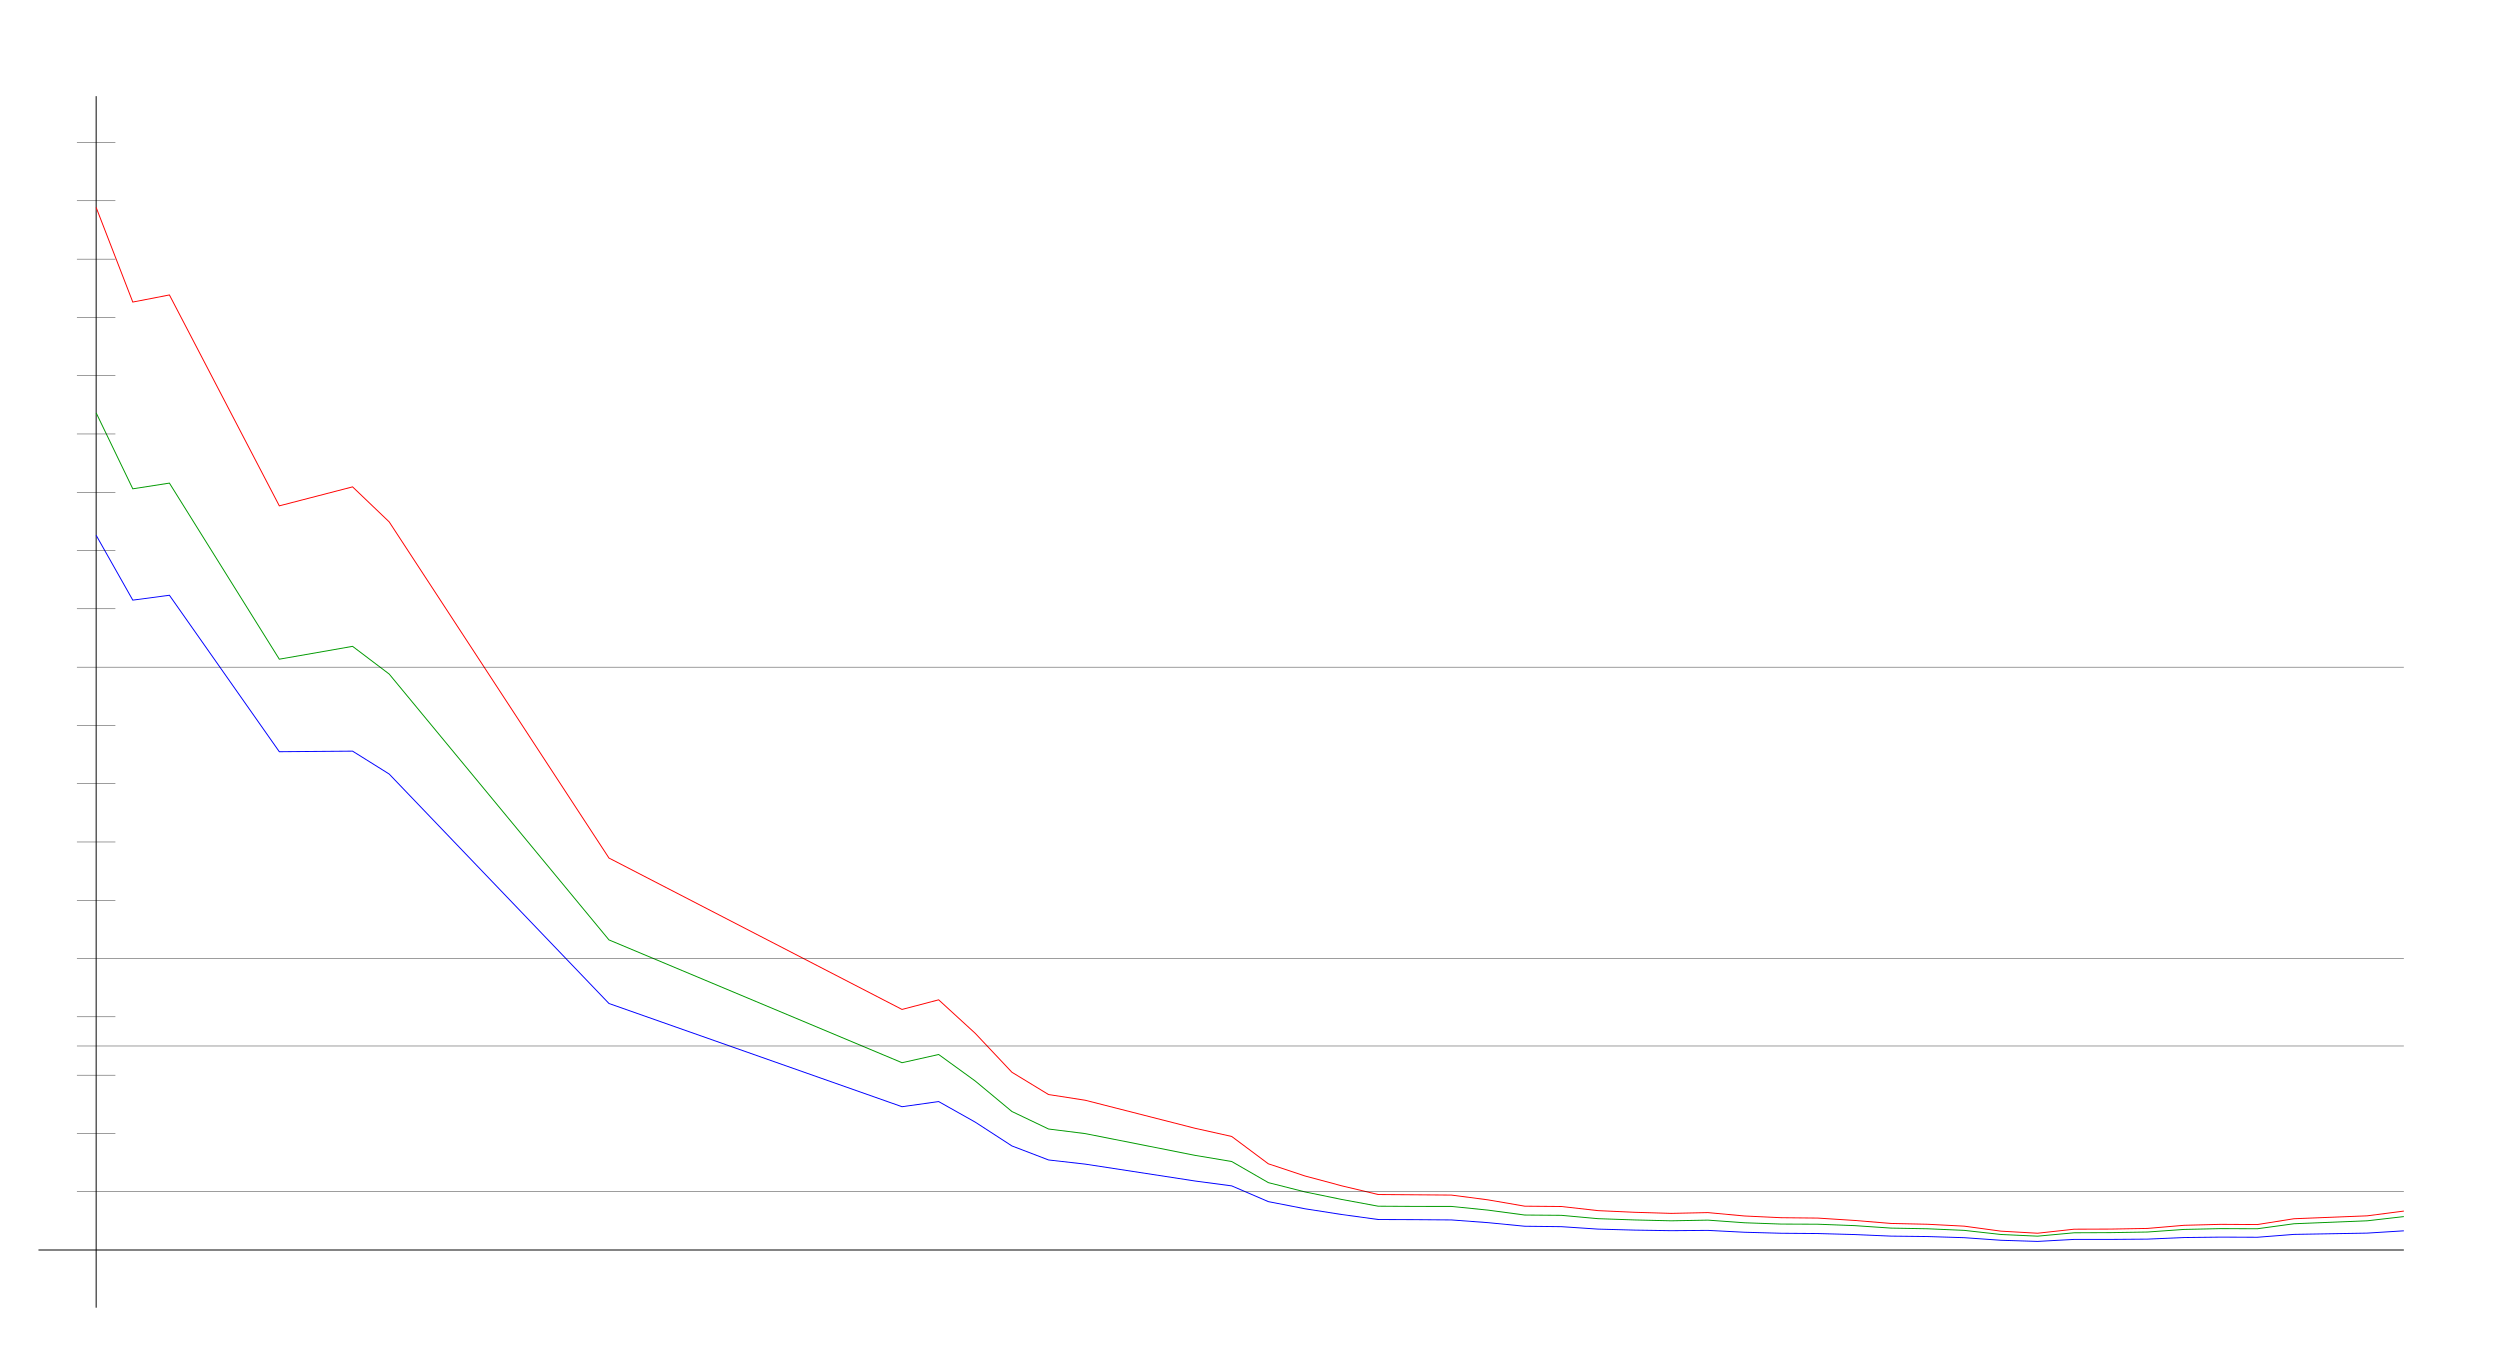
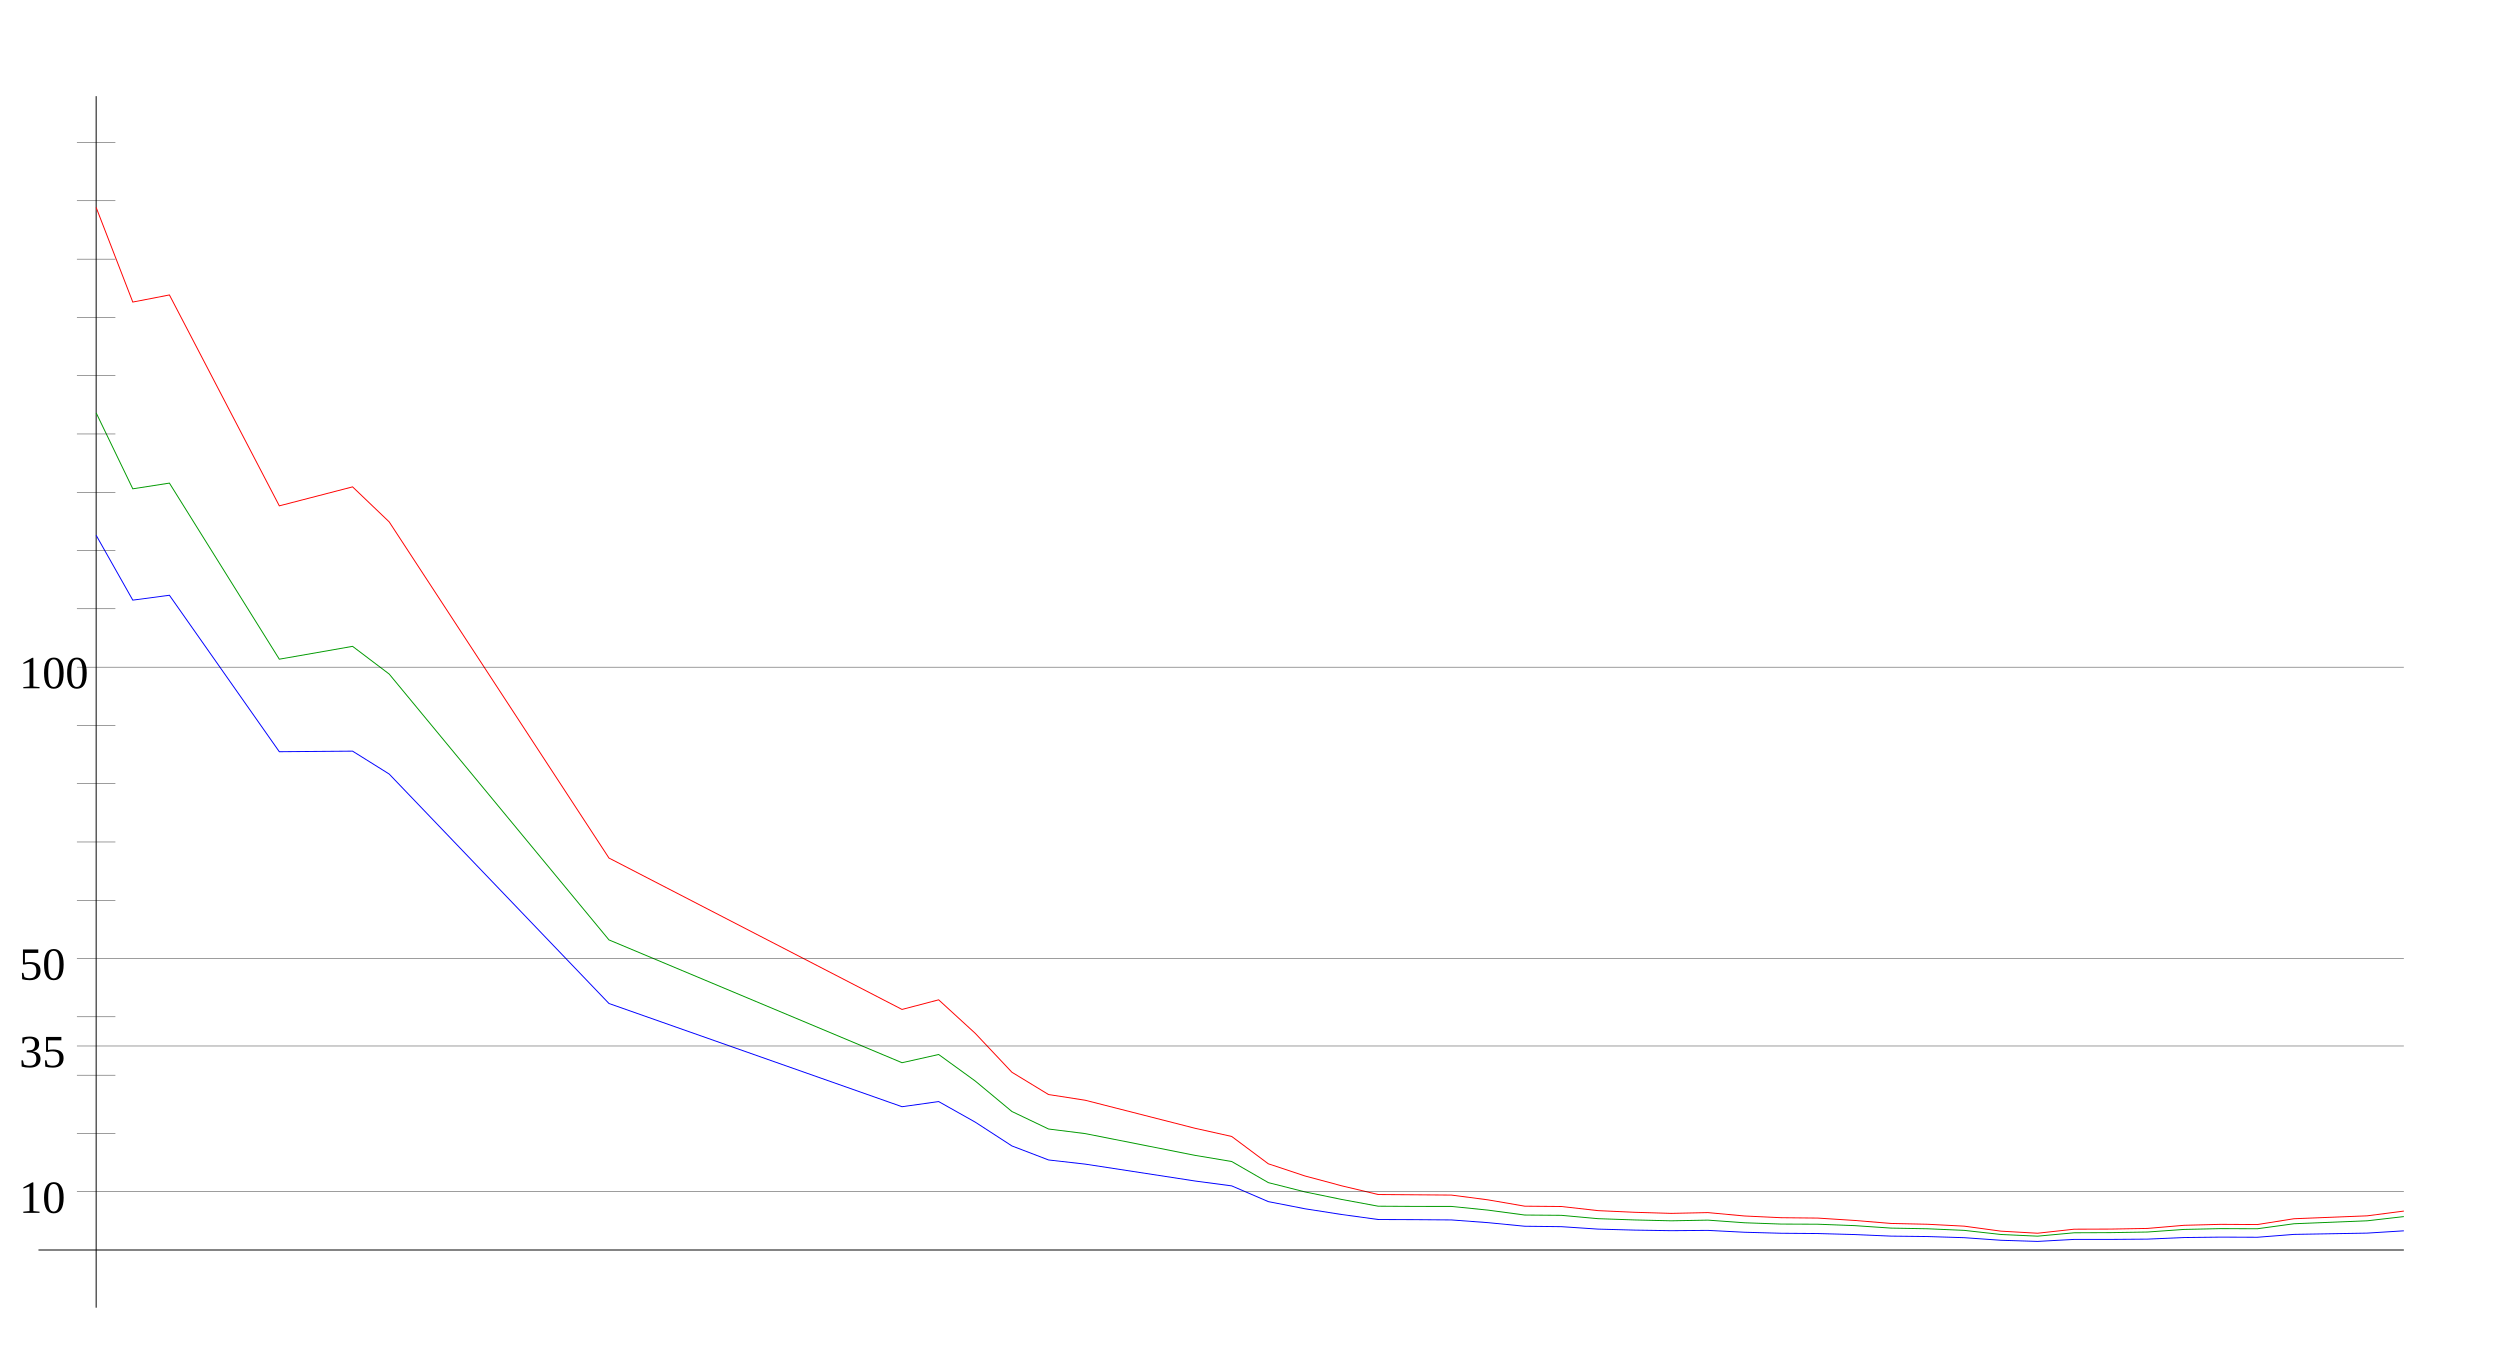
<svg xmlns="http://www.w3.org/2000/svg" width="650" height="350" version="1.1" id="sparkleline_DE-SN">
  <g id="layer1">
    <path style="fill:none;stroke:#000000;stroke-width:0.25px;" d="M 25,340 25,25" id="vertical_axis" />
    <path style="fill:none;stroke:#000000;stroke-width:0.25px;" d="M 10,325 625,325" id="horizontal_axis" />
-     <path style="fill:none;stroke:#0000ff;stroke-width:0.25px;" d="M 25.0,139.174 34.524,156.033 44.048,154.768 72.619,195.446 91.667,195.297 101.19,201.252 158.333,260.912 234.524,287.745 244.048,286.406 253.571,291.765 263.095,297.943 272.619,301.59 282.143,302.67 310.714,307.061 320.238,308.327 329.762,312.421 339.286,314.281 348.81,315.77 358.333,317.073 367.857,317.11 377.381,317.184 386.905,317.891 396.429,318.822 405.952,318.934 415.476,319.566 425.0,319.827 434.524,319.976 444.048,319.901 453.571,320.385 463.095,320.646 472.619,320.72 482.143,320.981 491.667,321.39 501.19,321.502 510.714,321.799 520.238,322.469 529.762,322.767 539.286,322.246 548.81,322.246 558.333,322.171 567.857,321.762 577.381,321.65 586.905,321.688 596.429,320.943 615.476,320.608 625.0,320.013" id="cases7_100k" />
-     <path style="fill:none;stroke:#009900;stroke-width:0.25px;" d="M 25.0,107.342 34.524,127.09 44.048,125.607 72.619,171.389 91.667,168.049 101.19,175.255 158.333,244.377 234.524,276.305 244.048,274.168 253.571,281.073 263.095,288.992 272.619,293.542 282.143,294.735 310.714,300.395 320.238,301.993 329.762,307.481 339.286,309.897 348.81,311.852 358.333,313.613 367.857,313.667 377.381,313.675 386.905,314.635 396.429,315.909 405.952,315.985 415.476,316.854 425.0,317.185 434.524,317.41 444.048,317.233 453.571,317.919 463.095,318.257 472.619,318.297 482.143,318.659 491.667,319.305 501.19,319.481 510.714,319.898 520.238,320.965 529.762,321.403 539.286,320.523 548.81,320.484 558.333,320.327 567.857,319.651 577.381,319.44 586.905,319.476 596.429,318.176 615.476,317.408 625.0,316.312" id="cases7_100k_nofullvac" />
-     <path style="fill:none;stroke:#ff0000;stroke-width:0.25px;" d="M 25.0,53.94 34.524,78.532 44.048,76.686 72.619,131.518 91.667,126.584 101.19,135.693 158.333,223.094 234.524,262.454 244.048,259.954 253.571,268.677 263.095,278.785 272.619,284.584 282.143,286.061 310.714,293.355 320.238,295.479 329.762,302.588 339.286,305.752 348.81,308.307 358.333,310.577 367.857,310.645 377.381,310.722 386.905,311.967 396.429,313.607 405.952,313.692 415.476,314.764 425.0,315.196 434.524,315.478 444.048,315.275 453.571,316.155 463.095,316.603 472.619,316.701 482.143,317.312 491.667,318.095 501.19,318.308 510.714,318.803 520.238,320.1 529.762,320.64 539.286,319.59 548.81,319.56 558.333,319.391 567.857,318.579 577.381,318.329 586.905,318.384 596.429,316.872 615.476,316.116 625.0,314.879" id="cases7_100k_novac" />
+     <path style="fill:none;stroke:#0000ff;stroke-width:0.25px;" d="M 25.0,139.174  34.524,156.033 44.048,154.768 72.619,195.446 91.667,195.297 101.19,201.252 158.333,260.912 234.524,287.745 244.048,286.406 253.571,291.765 263.095,297.943  272.619,301.59 282.143,302.67 310.714,307.061 320.238,308.327 329.762,312.421 339.286,314.281 348.81,315.77 358.333,317.073 367.857,317.11 377.381,317.184  386.905,317.891 396.429,318.822 405.952,318.934 415.476,319.566 425.0,319.827 434.524,319.976 444.048,319.901 453.571,320.385 463.095,320.646 472.619,320.72  482.143,320.981 491.667,321.39 501.19,321.502 510.714,321.799 520.238,322.469 529.762,322.767 539.286,322.246 548.81,322.246 558.333,322.171 567.857,321.762  577.381,321.65 586.905,321.688 596.429,320.943 615.476,320.608 625.0,320.013" id="cases7_100k" />
+     <path style="fill:none;stroke:#009900;stroke-width:0.25px;" d="M 25.0,107.342  34.524,127.09 44.048,125.607 72.619,171.389 91.667,168.049 101.19,175.255 158.333,244.377 234.524,276.305 244.048,274.168 253.571,281.073 263.095,288.992  272.619,293.542 282.143,294.735 310.714,300.395 320.238,301.993 329.762,307.481 339.286,309.897 348.81,311.852 358.333,313.613 367.857,313.667 377.381,313.675  386.905,314.635 396.429,315.909 405.952,315.985 415.476,316.854 425.0,317.185 434.524,317.41 444.048,317.233 453.571,317.919 463.095,318.257 472.619,318.297  482.143,318.659 491.667,319.305 501.19,319.481 510.714,319.898 520.238,320.965 529.762,321.403 539.286,320.523 548.81,320.484 558.333,320.327 567.857,319.651  577.381,319.44 586.905,319.476 596.429,318.176 615.476,317.408 625.0,316.312" id="cases7_100k_nofullvac" />
+     <path style="fill:none;stroke:#ff0000;stroke-width:0.25px;" d="M 25.0,53.94  34.524,78.532 44.048,76.686 72.619,131.518 91.667,126.584 101.19,135.693 158.333,223.094 234.524,262.454 244.048,259.954 253.571,268.677 263.095,278.785  272.619,284.584 282.143,286.061 310.714,293.355 320.238,295.479 329.762,302.588 339.286,305.752 348.81,308.307 358.333,310.577 367.857,310.645 377.381,310.722  386.905,311.967 396.429,313.607 405.952,313.692 415.476,314.764 425.0,315.196 434.524,315.478 444.048,315.275 453.571,316.155 463.095,316.603 472.619,316.701  482.143,317.312 491.667,318.095 501.19,318.308 510.714,318.803 520.238,320.1 529.762,320.64 539.286,319.59 548.81,319.56 558.333,319.391 567.857,318.579  577.381,318.329 586.905,318.384 596.429,316.872 615.476,316.116 625.0,314.879" id="cases7_100k_novac" />
    <path style="fill:none;stroke:#000000;stroke-width:0.1px;" d="M 20,309.845 625,309.845" id="yaxis_10" />
+     <text xml:space="preserve" style="font-size:12px" x="5" y="315.345" id="hline_caption10">
+       <tspan id="hline_caption_10" x="5" y="315.345">10</tspan>
+     </text>
    <path style="fill:none;stroke:#000000;stroke-width:0.1px;" d="M 20,294.69 30,294.69" id="yaxis_20" />
    <path style="fill:none;stroke:#000000;stroke-width:0.1px;" d="M 20,279.536 30,279.536" id="yaxis_30" />
    <path style="fill:none;stroke:#000000;stroke-width:0.1px;" d="M 20,271.958 625,271.958" id="yaxis_35" />
+     <text xml:space="preserve" style="font-size:12px" x="5" y="277.458" id="hline_caption35">
+       <tspan id="hline_caption_35" x="5" y="277.458">35</tspan>
+     </text>
    <path style="fill:none;stroke:#000000;stroke-width:0.1px;" d="M 20,264.381 30,264.381" id="yaxis_40" />
    <path style="fill:none;stroke:#000000;stroke-width:0.1px;" d="M 20,249.226 625,249.226" id="yaxis_50" />
+     <text xml:space="preserve" style="font-size:12px" x="5" y="254.726" id="hline_caption50">
+       <tspan id="hline_caption_50" x="5" y="254.726">50</tspan>
+     </text>
    <path style="fill:none;stroke:#000000;stroke-width:0.1px;" d="M 20,234.071 30,234.071" id="yaxis_60" />
    <path style="fill:none;stroke:#000000;stroke-width:0.1px;" d="M 20,218.916 30,218.916" id="yaxis_70" />
    <path style="fill:none;stroke:#000000;stroke-width:0.1px;" d="M 20,203.762 30,203.762" id="yaxis_80" />
    <path style="fill:none;stroke:#000000;stroke-width:0.1px;" d="M 20,188.607 30,188.607" id="yaxis_90" />
    <path style="fill:none;stroke:#000000;stroke-width:0.1px;" d="M 20,173.452 625,173.452" id="yaxis_100" />
+     <text xml:space="preserve" style="font-size:12px" x="5" y="178.952" id="hline_caption100">
+       <tspan id="hline_caption_100" x="5" y="178.952">100</tspan>
+     </text>
    <path style="fill:none;stroke:#000000;stroke-width:0.1px;" d="M 20,158.297 30,158.297" id="yaxis_110" />
    <path style="fill:none;stroke:#000000;stroke-width:0.1px;" d="M 20,143.142 30,143.142" id="yaxis_120" />
    <path style="fill:none;stroke:#000000;stroke-width:0.1px;" d="M 20,127.988 30,127.988" id="yaxis_130" />
    <path style="fill:none;stroke:#000000;stroke-width:0.1px;" d="M 20,112.833 30,112.833" id="yaxis_140" />
    <path style="fill:none;stroke:#000000;stroke-width:0.1px;" d="M 20,97.678 30,97.678" id="yaxis_150" />
    <path style="fill:none;stroke:#000000;stroke-width:0.1px;" d="M 20,82.523 30,82.523" id="yaxis_160" />
    <path style="fill:none;stroke:#000000;stroke-width:0.1px;" d="M 20,67.368 30,67.368" id="yaxis_170" />
    <path style="fill:none;stroke:#000000;stroke-width:0.1px;" d="M 20,52.214 30,52.214" id="yaxis_180" />
    <path style="fill:none;stroke:#000000;stroke-width:0.1px;" d="M 20,37.059 30,37.059" id="yaxis_190" />
  </g>
</svg>
